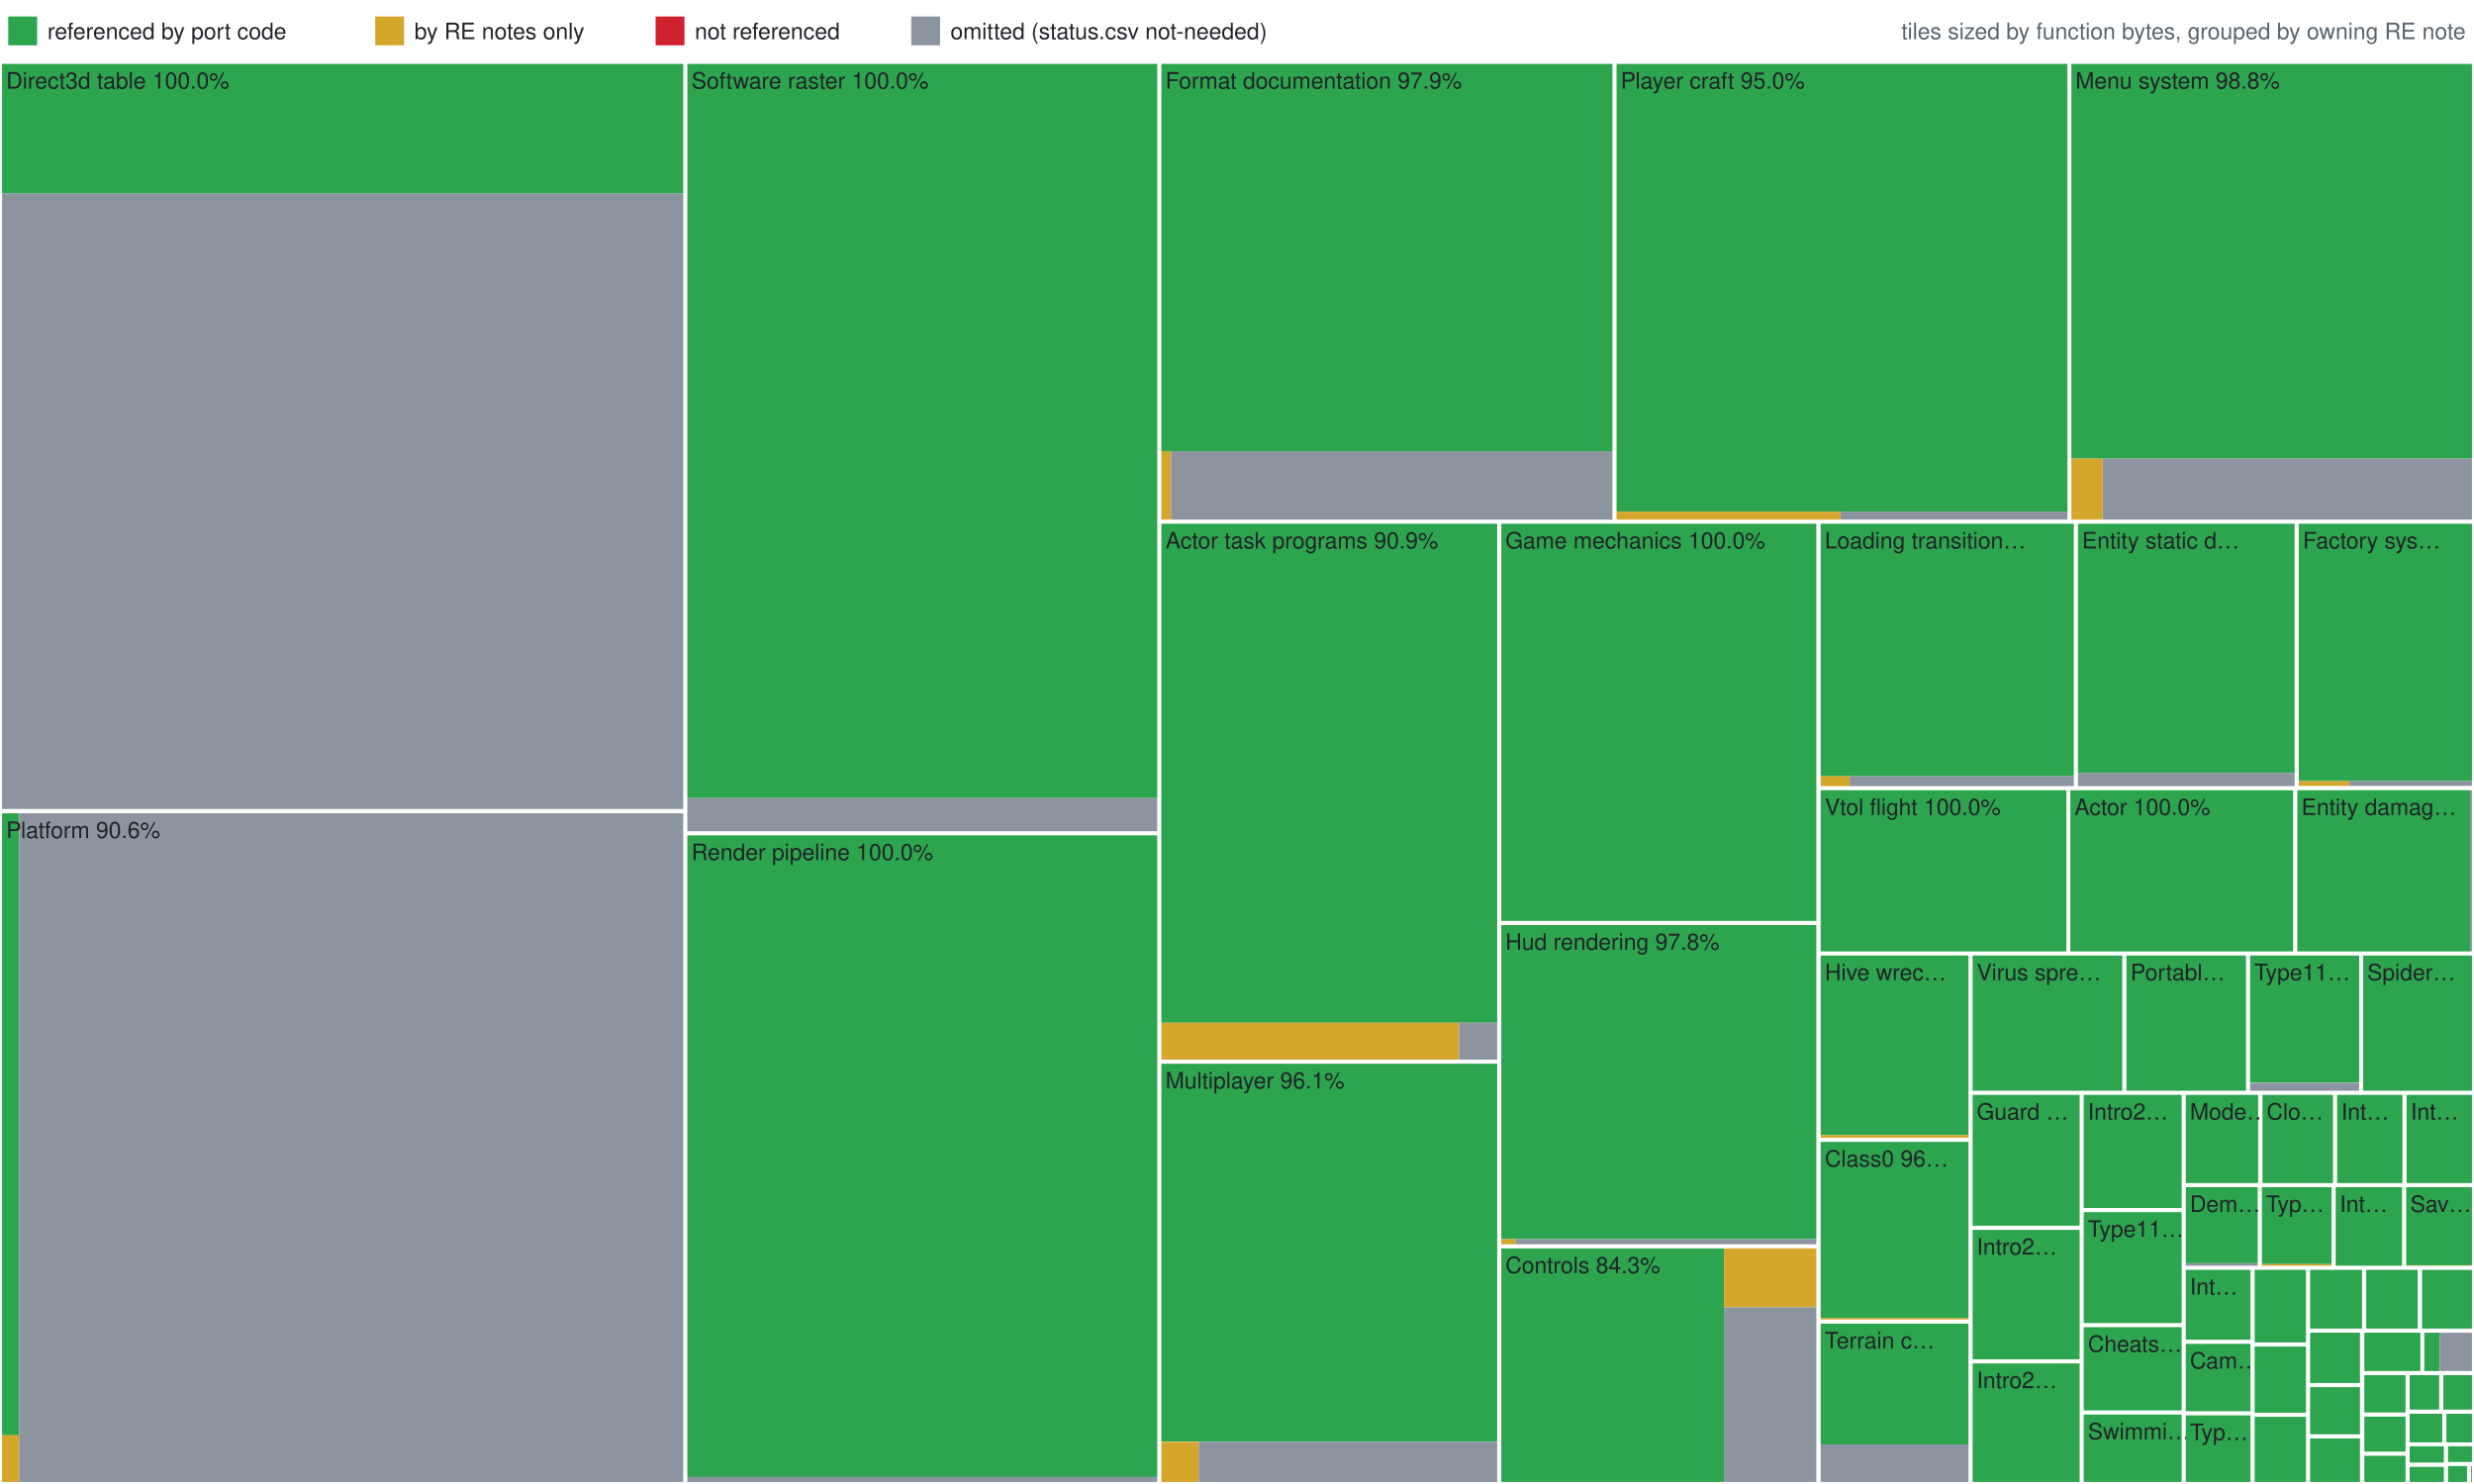
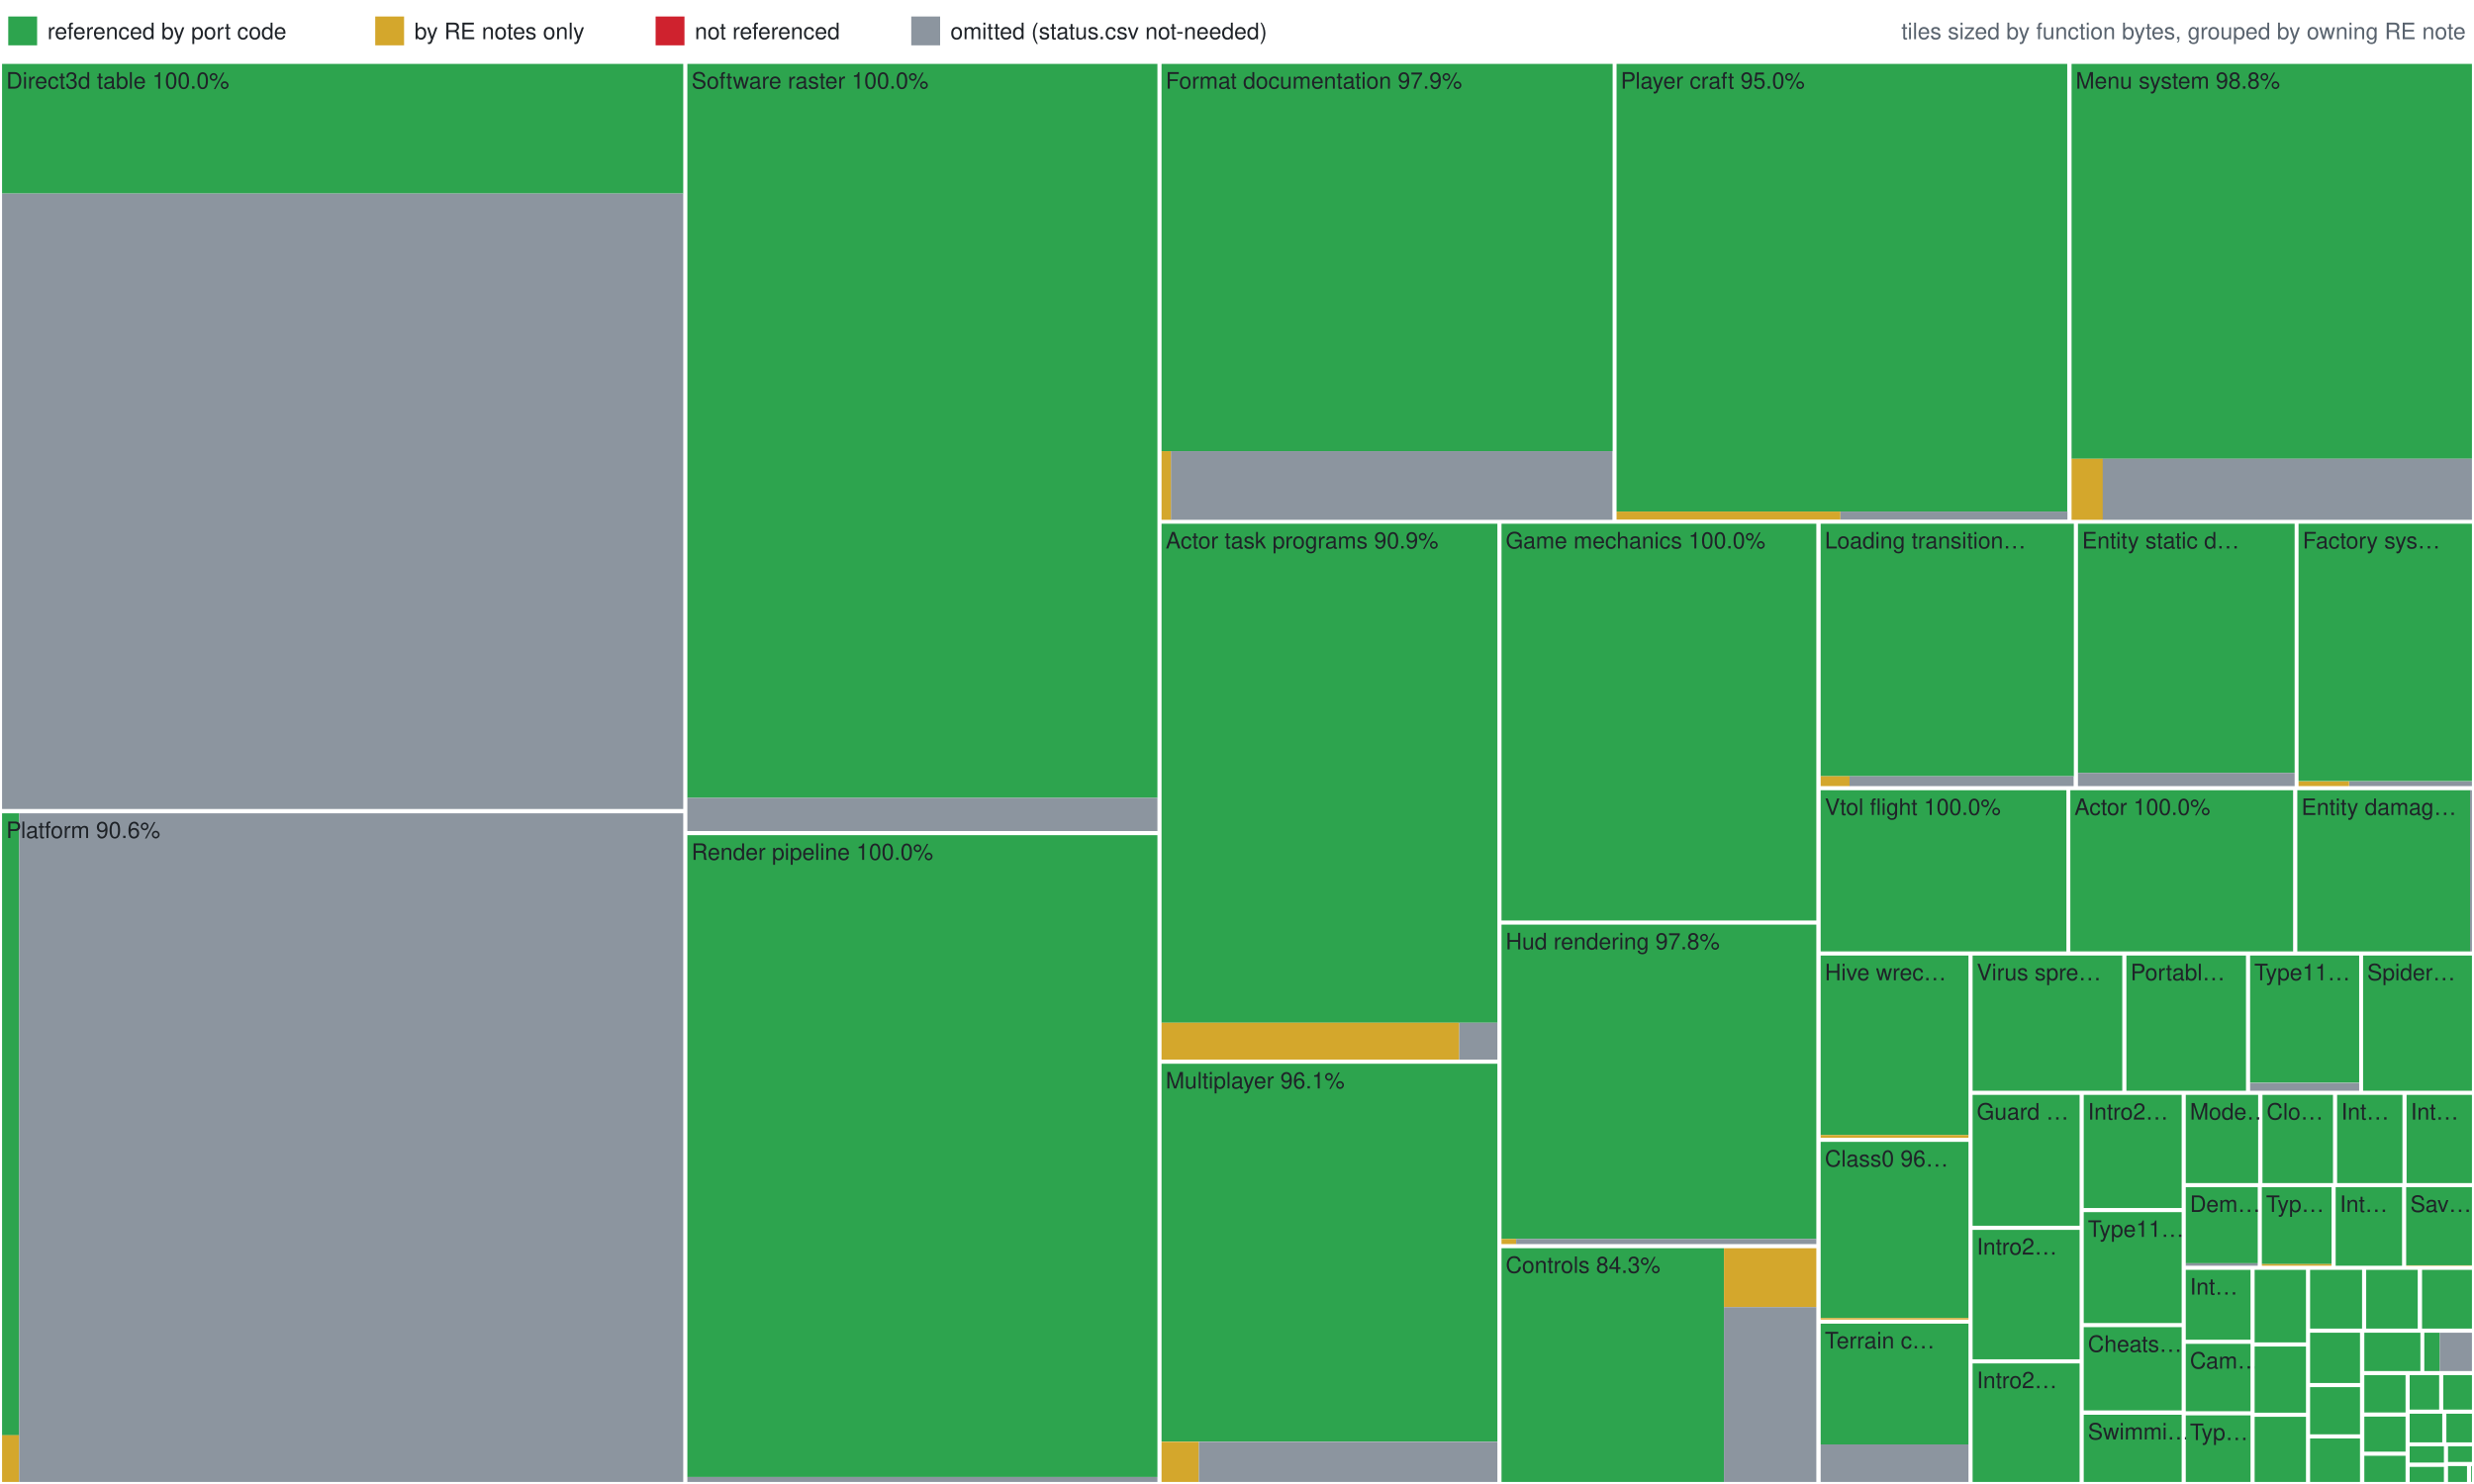
<svg xmlns="http://www.w3.org/2000/svg" width="1200" height="720" viewBox="0 0 1200 720" font-family="Segoe UI, Helvetica, Arial, sans-serif" font-size="11">
  <rect width="1200" height="720" fill="#ffffff" />
  <rect x="4" y="8" width="14" height="14" fill="#2da44e" />
  <text x="23" y="19" fill="#1f2328">referenced by port code</text>
  <rect x="182" y="8" width="14" height="14" fill="#d4a72c" />
  <text x="201" y="19" fill="#1f2328">by RE notes only</text>
  <rect x="318" y="8" width="14" height="14" fill="#cf222e" />
  <text x="337" y="19" fill="#1f2328">not referenced</text>
  <rect x="442" y="8" width="14" height="14" fill="#8c959f" />
  <text x="461" y="19" fill="#1f2328">omitted (status.csv not-needed)</text>
  <text x="1196" y="19" fill="#59636e" text-anchor="end">tiles sized by function bytes, grouped by owning RE note</text>
  <g>
    <rect x="1" y="31" width="330.4" height="62.9" fill="#2da44e" />
    <rect x="1" y="93.9" width="330.4" height="298.6" fill="#8c959f" />
    <text x="3" y="43" fill="#1f2328">Direct3d table 100.0%</text>
  </g>
  <g>
    <rect x="1" y="394.6" width="8.3" height="301.8" fill="#2da44e" />
    <rect x="1" y="696.3" width="8.3" height="22.7" fill="#d4a72c" />
    <rect x="9.3" y="394.6" width="322.1" height="324.4" fill="#8c959f" />
    <text x="3" y="406.6" fill="#1f2328">Platform 90.6%</text>
  </g>
  <g>
-     <rect x="333.4" y="31" width="227.9" height="356.2" fill="#2da44e" />
-     <rect x="333.4" y="387.2" width="227.9" height="16.1" fill="#8c959f" />
+     <rect x="333.4" y="31" width="228" height="356.1" fill="#2da44e" />
+     <rect x="333.4" y="387.1" width="228" height="16.1" fill="#8c959f" />
    <text x="335.4" y="43" fill="#1f2328">Software raster 100.0%</text>
  </g>
  <g>
-     <rect x="333.4" y="405.3" width="227.9" height="311.3" fill="#2da44e" />
-     <rect x="333.4" y="716.6" width="227.9" height="2.4" fill="#8c959f" />
-     <text x="335.4" y="417.3" fill="#1f2328">Render pipeline 100.0%</text>
-   </g>
-   <g>
-     <rect x="563.3" y="31" width="218.8" height="187.9" fill="#2da44e" />
-     <rect x="563.3" y="218.9" width="4.7" height="33.2" fill="#d4a72c" />
-     <rect x="568" y="218.9" width="214.1" height="33.2" fill="#8c959f" />
-     <text x="565.3" y="43" fill="#1f2328">Format documentation 97.9%</text>
-   </g>
-   <g>
-     <rect x="784.1" y="31" width="218.7" height="217.2" fill="#2da44e" />
+     <rect x="333.4" y="405.2" width="228" height="311.4" fill="#2da44e" />
+     <rect x="333.4" y="716.6" width="228" height="2.4" fill="#8c959f" />
+     <text x="335.4" y="417.2" fill="#1f2328">Render pipeline 100.0%</text>
+   </g>
+   <g>
+     <rect x="563.4" y="31" width="218.8" height="187.9" fill="#2da44e" />
+     <rect x="563.4" y="218.9" width="4.7" height="33.3" fill="#d4a72c" />
+     <rect x="568" y="218.9" width="214.1" height="33.3" fill="#8c959f" />
+     <text x="565.4" y="43" fill="#1f2328">Format documentation 97.9%</text>
+   </g>
+   <g>
+     <rect x="784.1" y="31" width="218.6" height="217.2" fill="#2da44e" />
    <rect x="784.1" y="248.2" width="108.6" height="3.9" fill="#d4a72c" />
    <rect x="892.7" y="248.2" width="110.1" height="3.9" fill="#8c959f" />
    <text x="786.1" y="43" fill="#1f2328">Player craft 95.0%</text>
  </g>
  <g>
-     <rect x="1004.7" y="31" width="194.3" height="191.5" fill="#2da44e" />
-     <rect x="1004.7" y="222.5" width="15.2" height="29.6" fill="#d4a72c" />
-     <rect x="1019.9" y="222.5" width="179.1" height="29.6" fill="#8c959f" />
-     <text x="1006.7" y="43" fill="#1f2328">Menu system 98.8%</text>
-   </g>
-   <g>
-     <rect x="563.3" y="254.1" width="162.9" height="242.1" fill="#2da44e" />
-     <rect x="563.3" y="496.2" width="144.4" height="17.9" fill="#d4a72c" />
-     <rect x="707.7" y="496.2" width="18.5" height="17.9" fill="#8c959f" />
-     <text x="565.3" y="266.1" fill="#1f2328">Actor task programs 90.9%</text>
-   </g>
-   <g>
-     <rect x="563.3" y="516.1" width="162.9" height="183.3" fill="#2da44e" />
-     <rect x="563.3" y="699.5" width="18.1" height="19.5" fill="#d4a72c" />
-     <rect x="581.4" y="699.5" width="144.8" height="19.5" fill="#8c959f" />
-     <text x="565.3" y="528.1" fill="#1f2328">Multiplayer 96.1%</text>
-   </g>
-   <g>
-     <rect x="728.2" y="254.1" width="152.8" height="192.7" fill="#2da44e" />
-     <text x="730.2" y="266.1" fill="#1f2328">Game mechanics 100.0%</text>
-   </g>
-   <g>
-     <rect x="728.2" y="448.8" width="152.8" height="152.4" fill="#2da44e" />
-     <rect x="728.2" y="601.2" width="7.1" height="2.5" fill="#d4a72c" />
-     <rect x="735.3" y="601.2" width="145.7" height="2.5" fill="#8c959f" />
-     <text x="730.2" y="460.8" fill="#1f2328">Hud rendering 97.8%</text>
-   </g>
-   <g>
-     <rect x="728.2" y="605.7" width="108" height="113.3" fill="#2da44e" />
-     <rect x="836.2" y="605.7" width="44.8" height="28.6" fill="#d4a72c" />
-     <rect x="836.2" y="634.3" width="44.8" height="84.7" fill="#8c959f" />
-     <text x="730.2" y="617.7" fill="#1f2328">Controls 84.3%</text>
+     <rect x="1004.8" y="31" width="194.2" height="191.6" fill="#2da44e" />
+     <rect x="1004.8" y="222.6" width="15.2" height="29.6" fill="#d4a72c" />
+     <rect x="1019.9" y="222.6" width="179.1" height="29.6" fill="#8c959f" />
+     <text x="1006.8" y="43" fill="#1f2328">Menu system 98.8%</text>
+   </g>
+   <g>
+     <rect x="563.4" y="254.1" width="162.9" height="242.1" fill="#2da44e" />
+     <rect x="563.4" y="496.2" width="144.4" height="17.9" fill="#d4a72c" />
+     <rect x="707.8" y="496.2" width="18.5" height="17.9" fill="#8c959f" />
+     <text x="565.4" y="266.1" fill="#1f2328">Actor task programs 90.9%</text>
+   </g>
+   <g>
+     <rect x="563.4" y="516.1" width="162.9" height="183.3" fill="#2da44e" />
+     <rect x="563.4" y="699.5" width="18.1" height="19.5" fill="#d4a72c" />
+     <rect x="581.5" y="699.5" width="144.8" height="19.5" fill="#8c959f" />
+     <text x="565.4" y="528.1" fill="#1f2328">Multiplayer 96.1%</text>
+   </g>
+   <g>
+     <rect x="728.3" y="254.1" width="152.7" height="192.5" fill="#2da44e" />
+     <text x="730.3" y="266.1" fill="#1f2328">Game mechanics 100.0%</text>
+   </g>
+   <g>
+     <rect x="728.3" y="448.6" width="152.7" height="152.5" fill="#2da44e" />
+     <rect x="728.3" y="601.1" width="7.1" height="2.5" fill="#d4a72c" />
+     <rect x="735.4" y="601.1" width="145.6" height="2.5" fill="#8c959f" />
+     <text x="730.3" y="460.6" fill="#1f2328">Hud rendering 97.8%</text>
+   </g>
+   <g>
+     <rect x="728.3" y="605.6" width="107.9" height="113.4" fill="#2da44e" />
+     <rect x="836.2" y="605.6" width="44.8" height="28.6" fill="#d4a72c" />
+     <rect x="836.2" y="634.2" width="44.8" height="84.8" fill="#8c959f" />
+     <text x="730.3" y="617.6" fill="#1f2328">Controls 84.3%</text>
  </g>
  <g>
    <rect x="883.1" y="254.1" width="122.8" height="122.5" fill="#2da44e" />
    <rect x="883.1" y="376.6" width="14.1" height="4.8" fill="#d4a72c" />
-     <rect x="897.2" y="376.6" width="108.7" height="4.8" fill="#8c959f" />
+     <rect x="897.1" y="376.6" width="108.7" height="4.8" fill="#8c959f" />
    <text x="885.1" y="266.1" fill="#1f2328">Loading transition…</text>
  </g>
  <g>
    <rect x="1007.9" y="254.1" width="105.1" height="120.9" fill="#2da44e" />
    <rect x="1007.9" y="375" width="105.1" height="6.4" fill="#8c959f" />
    <text x="1009.9" y="266.1" fill="#1f2328">Entity static d…</text>
  </g>
  <g>
-     <rect x="1115" y="254.1" width="84" height="124.9" fill="#2da44e" />
-     <rect x="1115" y="379" width="24.5" height="2.3" fill="#d4a72c" />
-     <rect x="1139.5" y="379" width="59.5" height="2.3" fill="#8c959f" />
-     <text x="1117" y="266.1" fill="#1f2328">Factory sys…</text>
+     <rect x="1114.9" y="254.1" width="84.1" height="124.9" fill="#2da44e" />
+     <rect x="1114.9" y="379.1" width="24.5" height="2.3" fill="#d4a72c" />
+     <rect x="1139.5" y="379.1" width="59.5" height="2.3" fill="#8c959f" />
+     <text x="1116.9" y="266.1" fill="#1f2328">Factory sys…</text>
  </g>
  <g>
    <rect x="883.1" y="383.4" width="119.2" height="78.2" fill="#2da44e" />
    <text x="885.1" y="395.4" fill="#1f2328">Vtol flight 100.0%</text>
  </g>
  <g>
    <rect x="1004.2" y="383.4" width="108" height="78.2" fill="#2da44e" />
    <rect x="1112.2" y="383.4" width="0.1" height="78.2" fill="#8c959f" />
    <text x="1006.2" y="395.4" fill="#1f2328">Actor 100.0%</text>
  </g>
  <g>
-     <rect x="1114.3" y="383.4" width="83.8" height="78.2" fill="#2da44e" />
+     <rect x="1114.3" y="383.4" width="83.9" height="78.2" fill="#2da44e" />
    <rect x="1198.1" y="383.4" width="0.9" height="78.2" fill="#8c959f" />
    <text x="1116.3" y="395.4" fill="#1f2328">Entity damag…</text>
  </g>
  <g>
    <rect x="883.1" y="463.6" width="71.7" height="87.1" fill="#2da44e" />
    <rect x="883.1" y="550.7" width="71.7" height="1.3" fill="#d4a72c" />
    <text x="885.1" y="475.6" fill="#1f2328">Hive wrec…</text>
  </g>
  <g>
-     <rect x="883.1" y="554" width="71.7" height="85.6" fill="#2da44e" />
+     <rect x="883.1" y="554" width="71.7" height="85.5" fill="#2da44e" />
    <rect x="883.1" y="639.5" width="71.7" height="0.7" fill="#d4a72c" />
    <text x="885.1" y="566" fill="#1f2328">Class0 96…</text>
  </g>
  <g>
    <rect x="883.1" y="642.2" width="71.7" height="58.6" fill="#2da44e" />
    <rect x="883.1" y="700.8" width="71.7" height="18.2" fill="#8c959f" />
    <text x="885.1" y="654.2" fill="#1f2328">Terrain c…</text>
  </g>
  <g>
    <rect x="956.8" y="463.6" width="72.6" height="65.6" fill="#2da44e" />
    <text x="958.8" y="475.6" fill="#1f2328">Virus spre…</text>
  </g>
  <g>
    <rect x="1031.4" y="463.6" width="58" height="65.6" fill="#2da44e" />
    <text x="1033.4" y="475.6" fill="#1f2328">Portabl…</text>
  </g>
  <g>
    <rect x="1091.4" y="463.6" width="52.9" height="61.7" fill="#2da44e" />
    <rect x="1091.4" y="525.4" width="52.9" height="3.8" fill="#8c959f" />
    <text x="1093.4" y="475.6" fill="#1f2328">Type11…</text>
  </g>
  <g>
    <rect x="1146.2" y="463.6" width="52.8" height="65.6" fill="#2da44e" />
    <text x="1148.2" y="475.6" fill="#1f2328">Spider…</text>
  </g>
  <g>
    <rect x="956.8" y="531.2" width="51.9" height="63.5" fill="#2da44e" />
    <text x="958.8" y="543.2" fill="#1f2328">Guard …</text>
  </g>
  <g>
    <rect x="956.8" y="596.7" width="51.9" height="62.8" fill="#2da44e" />
    <text x="958.8" y="608.7" fill="#1f2328">Intro2…</text>
  </g>
  <g>
    <rect x="956.8" y="661.5" width="51.9" height="57.5" fill="#2da44e" />
    <text x="958.8" y="673.5" fill="#1f2328">Intro2…</text>
  </g>
  <g>
    <rect x="1010.7" y="531.2" width="47.5" height="54.9" fill="#2da44e" />
    <text x="1012.7" y="543.2" fill="#1f2328">Intro2…</text>
  </g>
  <g>
    <rect x="1010.7" y="588.1" width="47.5" height="53.8" fill="#2da44e" />
    <text x="1012.7" y="600.1" fill="#1f2328">Type11…</text>
  </g>
  <g>
    <rect x="1010.7" y="643.9" width="47.5" height="40.4" fill="#2da44e" />
    <text x="1012.7" y="655.9" fill="#1f2328">Cheats…</text>
  </g>
  <g>
-     <rect x="1010.7" y="686.3" width="47.5" height="32.7" fill="#2da44e" />
-     <text x="1012.7" y="698.3" fill="#1f2328">Swimmi…</text>
+     <rect x="1010.7" y="686.4" width="47.5" height="32.6" fill="#2da44e" />
+     <text x="1012.7" y="698.4" fill="#1f2328">Swimmi…</text>
  </g>
  <g>
    <rect x="1060.2" y="531.2" width="35.1" height="42.8" fill="#2da44e" />
    <text x="1062.2" y="543.2" fill="#1f2328">Mode…</text>
  </g>
  <g>
    <rect x="1097.4" y="531.2" width="34.2" height="42.8" fill="#2da44e" />
    <text x="1099.4" y="543.2" fill="#1f2328">Clo…</text>
  </g>
  <g>
    <rect x="1133.6" y="531.2" width="31.7" height="42.8" fill="#2da44e" />
    <text x="1135.6" y="543.2" fill="#1f2328">Int…</text>
  </g>
  <g>
    <rect x="1167.3" y="531.2" width="31.7" height="42.8" fill="#2da44e" />
    <text x="1169.3" y="543.2" fill="#1f2328">Int…</text>
  </g>
  <g>
    <rect x="1060.2" y="576" width="34.9" height="36.9" fill="#2da44e" />
    <rect x="1060.2" y="612.9" width="34.9" height="1.2" fill="#8c959f" />
    <text x="1062.2" y="588" fill="#1f2328">Dem…</text>
  </g>
  <g>
    <rect x="1097.1" y="576" width="33.8" height="37.3" fill="#2da44e" />
    <rect x="1097.1" y="613.3" width="33.8" height="0.8" fill="#d4a72c" />
    <text x="1099.1" y="588" fill="#1f2328">Typ…</text>
  </g>
  <g>
    <rect x="1132.9" y="576" width="32.2" height="38.1" fill="#2da44e" />
    <text x="1134.9" y="588" fill="#1f2328">Int…</text>
  </g>
  <g>
    <rect x="1167.1" y="576" width="31.9" height="37.9" fill="#2da44e" />
    <rect x="1167.1" y="613.9" width="31.9" height="0.2" fill="#d4a72c" />
    <text x="1169.1" y="588" fill="#1f2328">Sav…</text>
  </g>
  <g>
    <rect x="1060.2" y="616.1" width="31.4" height="33.9" fill="#2da44e" />
    <text x="1062.2" y="628.1" fill="#1f2328">Int…</text>
  </g>
  <g>
    <rect x="1060.2" y="652" width="31.4" height="32.7" fill="#2da44e" />
    <text x="1062.2" y="664" fill="#1f2328">Cam…</text>
  </g>
  <g>
    <rect x="1060.2" y="686.7" width="31.4" height="32.3" fill="#2da44e" />
    <text x="1062.2" y="698.7" fill="#1f2328">Typ…</text>
  </g>
  <g>
    <rect x="1093.6" y="616.1" width="24.9" height="35.2" fill="#2da44e" />
  </g>
  <g>
    <rect x="1093.6" y="653.3" width="24.9" height="32.1" fill="#2da44e" />
  </g>
  <g>
    <rect x="1093.6" y="687.4" width="24.9" height="31.6" fill="#2da44e" />
  </g>
  <g>
    <rect x="1120.5" y="616.1" width="25.2" height="28.5" fill="#2da44e" />
  </g>
  <g>
    <rect x="1147.7" y="616.1" width="25" height="28.5" fill="#2da44e" />
  </g>
  <g>
    <rect x="1174.8" y="616.1" width="24.2" height="28.5" fill="#2da44e" />
  </g>
  <g>
    <rect x="1120.5" y="646.6" width="24.2" height="24.4" fill="#2da44e" />
  </g>
  <g>
    <rect x="1120.5" y="673" width="24.2" height="22.9" fill="#2da44e" />
  </g>
  <g>
    <rect x="1120.5" y="697.9" width="24.2" height="21.1" fill="#2da44e" />
  </g>
  <g>
    <rect x="1146.8" y="646.6" width="27.2" height="18.6" fill="#2da44e" />
  </g>
  <g>
    <rect x="1175.9" y="646.6" width="7.5" height="18.6" fill="#2da44e" />
    <rect x="1183.4" y="646.6" width="15.6" height="18.6" fill="#8c959f" />
  </g>
  <g>
    <rect x="1146.8" y="667.2" width="20" height="18.1" fill="#2da44e" />
  </g>
  <g>
    <rect x="1146.8" y="687.3" width="20" height="17" fill="#2da44e" />
  </g>
  <g>
    <rect x="1146.8" y="706.3" width="20" height="12.7" fill="#2da44e" />
  </g>
  <g>
    <rect x="1168.8" y="667.2" width="14.3" height="16.7" fill="#2da44e" />
  </g>
  <g>
    <rect x="1185.1" y="667.2" width="13.9" height="16.7" fill="#2da44e" />
  </g>
  <g>
    <rect x="1168.8" y="685.9" width="15.8" height="13.9" fill="#2da44e" />
  </g>
  <g>
    <rect x="1186.6" y="685.9" width="12.4" height="13.9" fill="#2da44e" />
  </g>
  <g>
    <rect x="1168.8" y="701.7" width="16.6" height="7.9" fill="#2da44e" />
  </g>
  <g>
    <rect x="1168.8" y="711.7" width="16.6" height="7.3" fill="#2da44e" />
  </g>
  <g>
    <rect x="1187.4" y="701.7" width="11.6" height="7.6" fill="#2da44e" />
  </g>
  <g>
    <rect x="1187.4" y="711.3" width="9.2" height="7.7" fill="#2da44e" />
  </g>
  <g>
    <rect x="1198.6" y="711.3" width="0.4" height="7.7" fill="#2da44e" />
  </g>
</svg>
